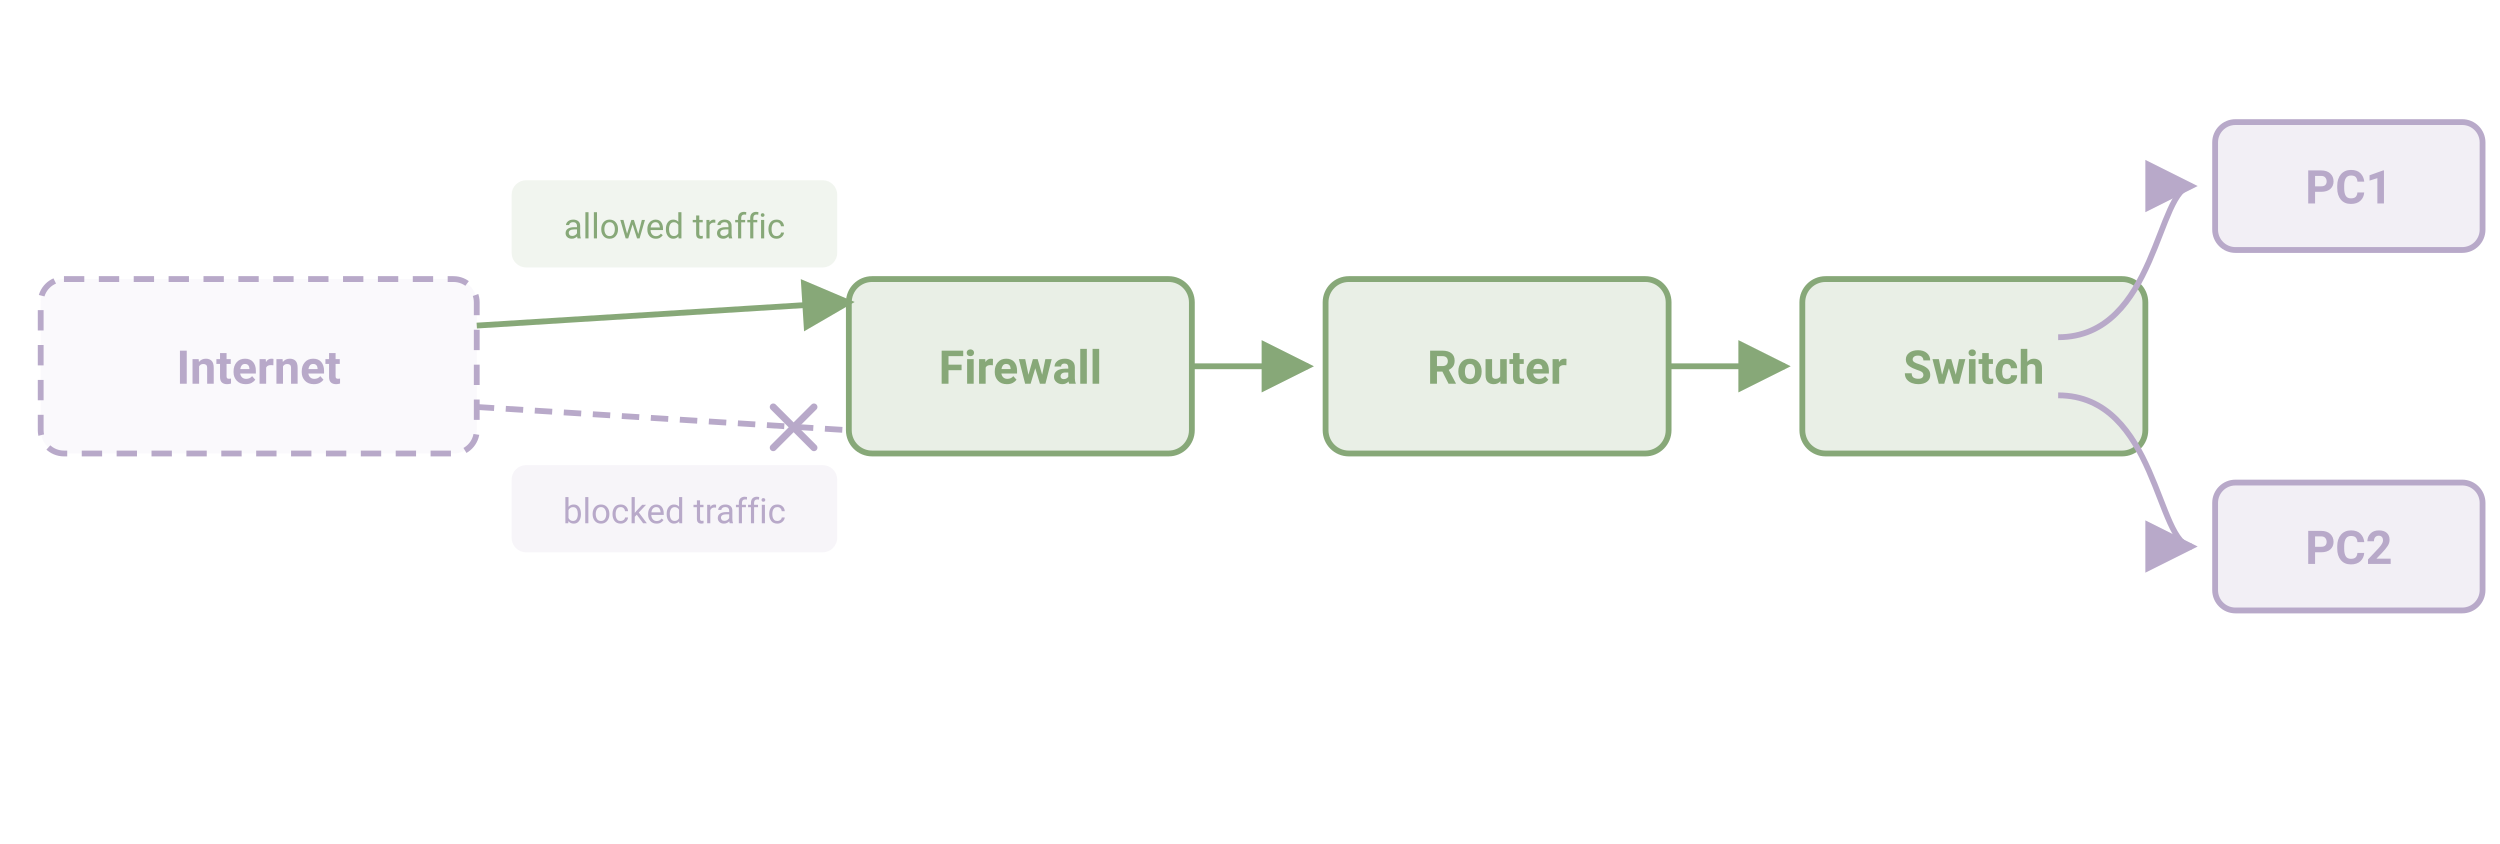
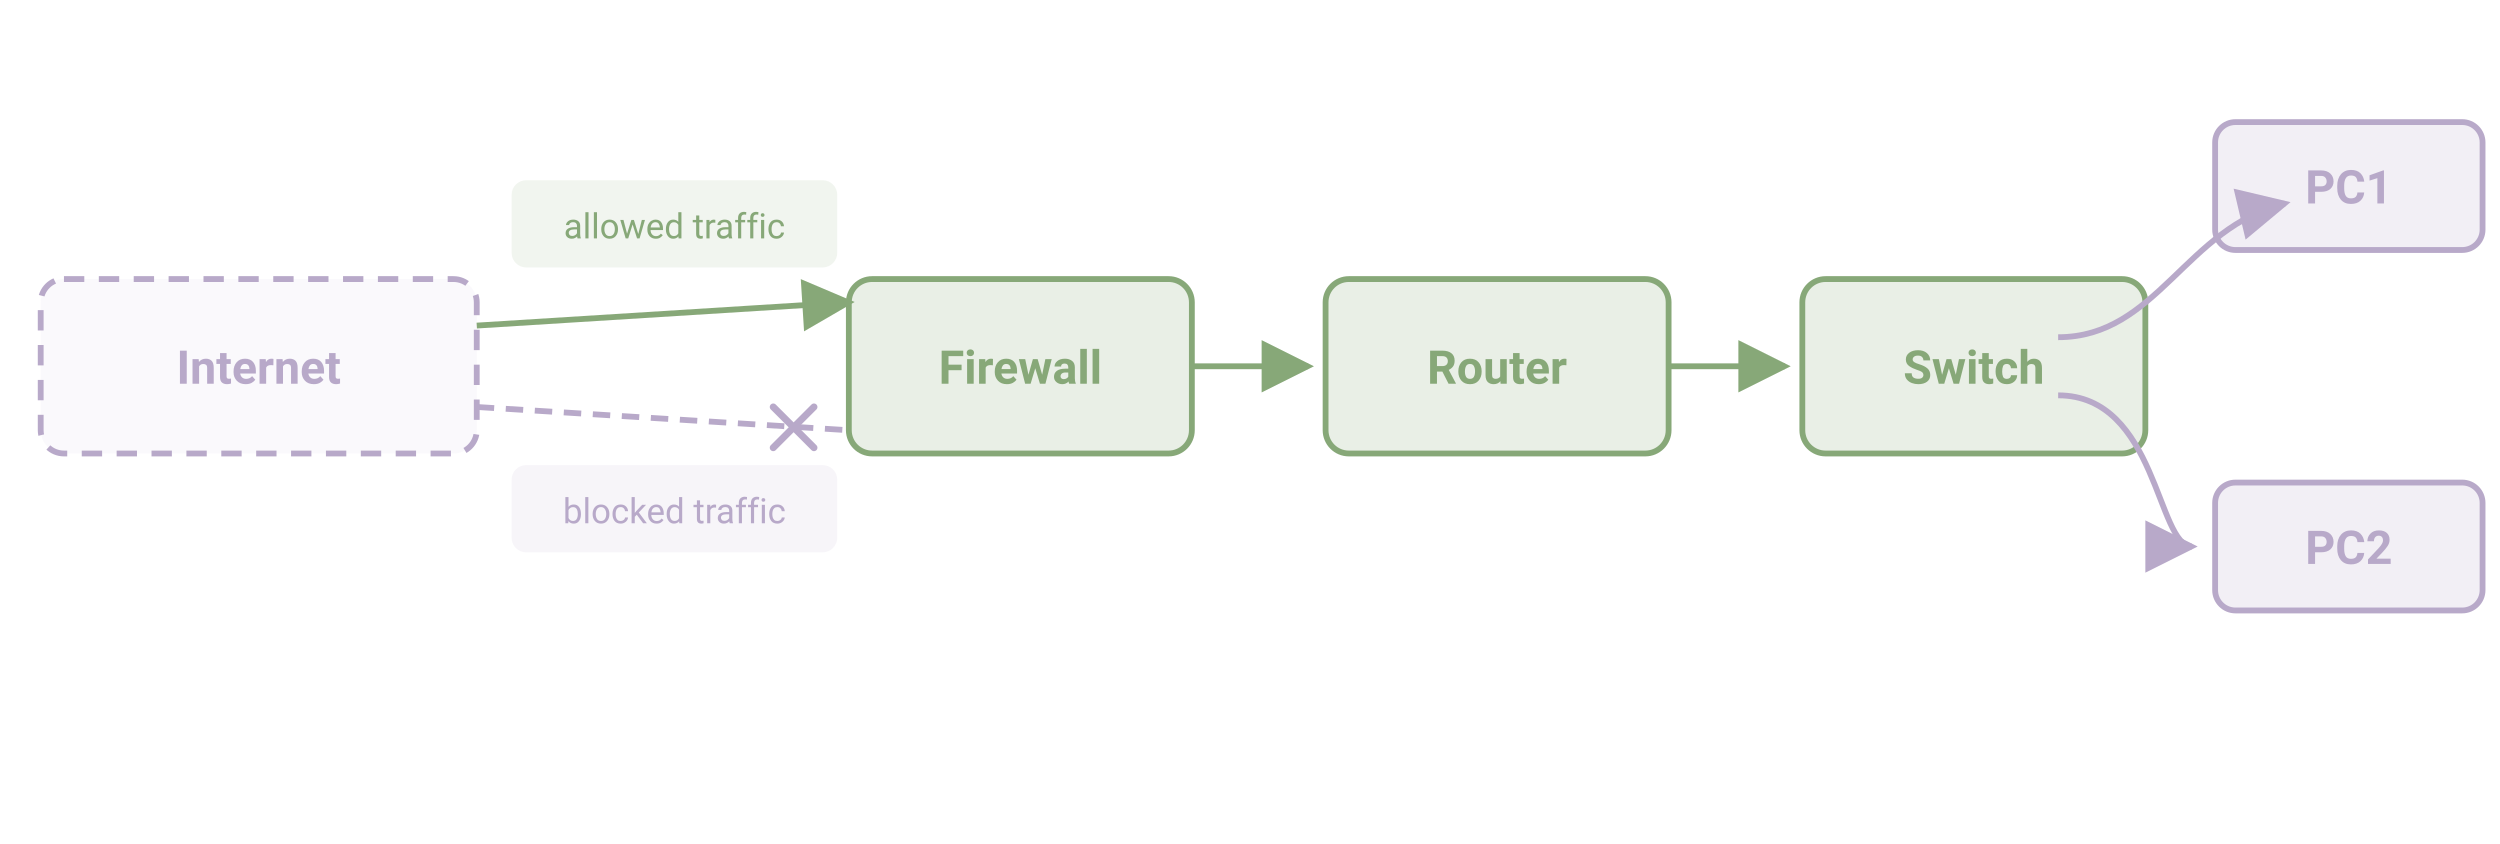
<svg xmlns="http://www.w3.org/2000/svg" width="860" height="290" viewBox="0 0 860 290" role="img" aria-labelledby="t d">
  <defs>
    <marker id="as" markerWidth="9" markerHeight="9" refX="8" refY="4.5" orient="auto">
      <path d="M0,0 L9,4.5 L0,9 Z" fill="#87A878" />
    </marker>
    <marker id="al" markerWidth="9" markerHeight="9" refX="8" refY="4.5" orient="auto">
      <path d="M0,0 L9,4.5 L0,9 Z" fill="#B8A9C9" />
    </marker>
  </defs>
  <style>
 text{font-family:'Segoe UI',system-ui,-apple-system,Roboto,Arial,sans-serif}
 .dev{fill:#87A878;fill-opacity:.18;stroke:#87A878;stroke-width:2}
 .host{fill:#B8A9C9;fill-opacity:.18;stroke:#B8A9C9;stroke-width:2}
 .dim{fill:#B8A9C9;fill-opacity:.07;stroke:#B8A9C9;stroke-width:2;stroke-dasharray:7 5}
 .ext{fill:#B8A9C9;fill-opacity:.07;stroke:#B8A9C9;stroke-width:2;stroke-dasharray:7 5}
 .chip{fill:#87A878;fill-opacity:.12;stroke:none}
 .chipl{fill:#B8A9C9;fill-opacity:.12;stroke:none}
 .nd{font-size:16px;font-weight:600;fill:#87A878}
 .nh{font-size:16px;font-weight:600;fill:#B8A9C9}
 .el{font-size:12px;fill:#87A878}
 .elh{font-size:12px;fill:#B8A9C9}
 .note{font-size:12.5px;fill:#B8A9C9}
 .nt{font-size:13px;font-weight:600;fill:#B8A9C9}
</style>
  <rect class="ext" x="14" y="96" width="150" height="60" rx="8" />
  <text class="nh" x="89" y="132" text-anchor="middle">Internet</text>
  <path d="M164 112 L292 104" fill="none" stroke="#87A878" stroke-width="2" marker-end="url(#as)" />
  <path d="M164 140 L292 148" fill="none" stroke="#B8A9C9" stroke-width="2" stroke-dasharray="6 4" />
  <rect class="chip" x="176" y="62" width="112" height="30" rx="5" />
  <text class="el" x="232" y="82" text-anchor="middle">allowed traffic</text>
  <rect class="chipl" x="176" y="160" width="112" height="30" rx="5" />
  <text class="elh" x="232" y="180" text-anchor="middle">blocked traffic</text>
  <g stroke="#B8A9C9" stroke-width="2.4" stroke-linecap="round">
    <line x1="266" y1="140" x2="280" y2="154" />
    <line x1="280" y1="140" x2="266" y2="154" />
  </g>
  <rect class="dev" x="292" y="96" width="118" height="60" rx="8" />
  <text class="nd" x="351" y="132" text-anchor="middle">Firewall</text>
  <line x1="410" y1="126" x2="450" y2="126" stroke="#87A878" stroke-width="2" marker-end="url(#as)" />
  <rect class="dev" x="456" y="96" width="118" height="60" rx="8" />
  <text class="nd" x="515" y="132" text-anchor="middle">Router</text>
  <line x1="574" y1="126" x2="614" y2="126" stroke="#87A878" stroke-width="2" marker-end="url(#as)" />
  <rect class="dev" x="620" y="96" width="118" height="60" rx="8" />
  <text class="nd" x="679" y="132" text-anchor="middle">Switch</text>
-   <path d="M708 116 C742 116 742 64 754 64" fill="none" stroke="#B8A9C9" stroke-width="2" marker-end="url(#al)" />
+   <path d="M708 116 C742 116 752 78 786 70" fill="none" stroke="#B8A9C9" stroke-width="2" marker-end="url(#al)" />
  <path d="M708 136 C742 136 742 188 754 188" fill="none" stroke="#B8A9C9" stroke-width="2" marker-end="url(#al)" />
  <rect class="host" x="762" y="42" width="92" height="44" rx="7" />
  <text class="nh" x="808" y="70" text-anchor="middle">PC1</text>
  <rect class="host" x="762" y="166" width="92" height="44" rx="7" />
  <text class="nh" x="808" y="194" text-anchor="middle">PC2</text>
</svg>
